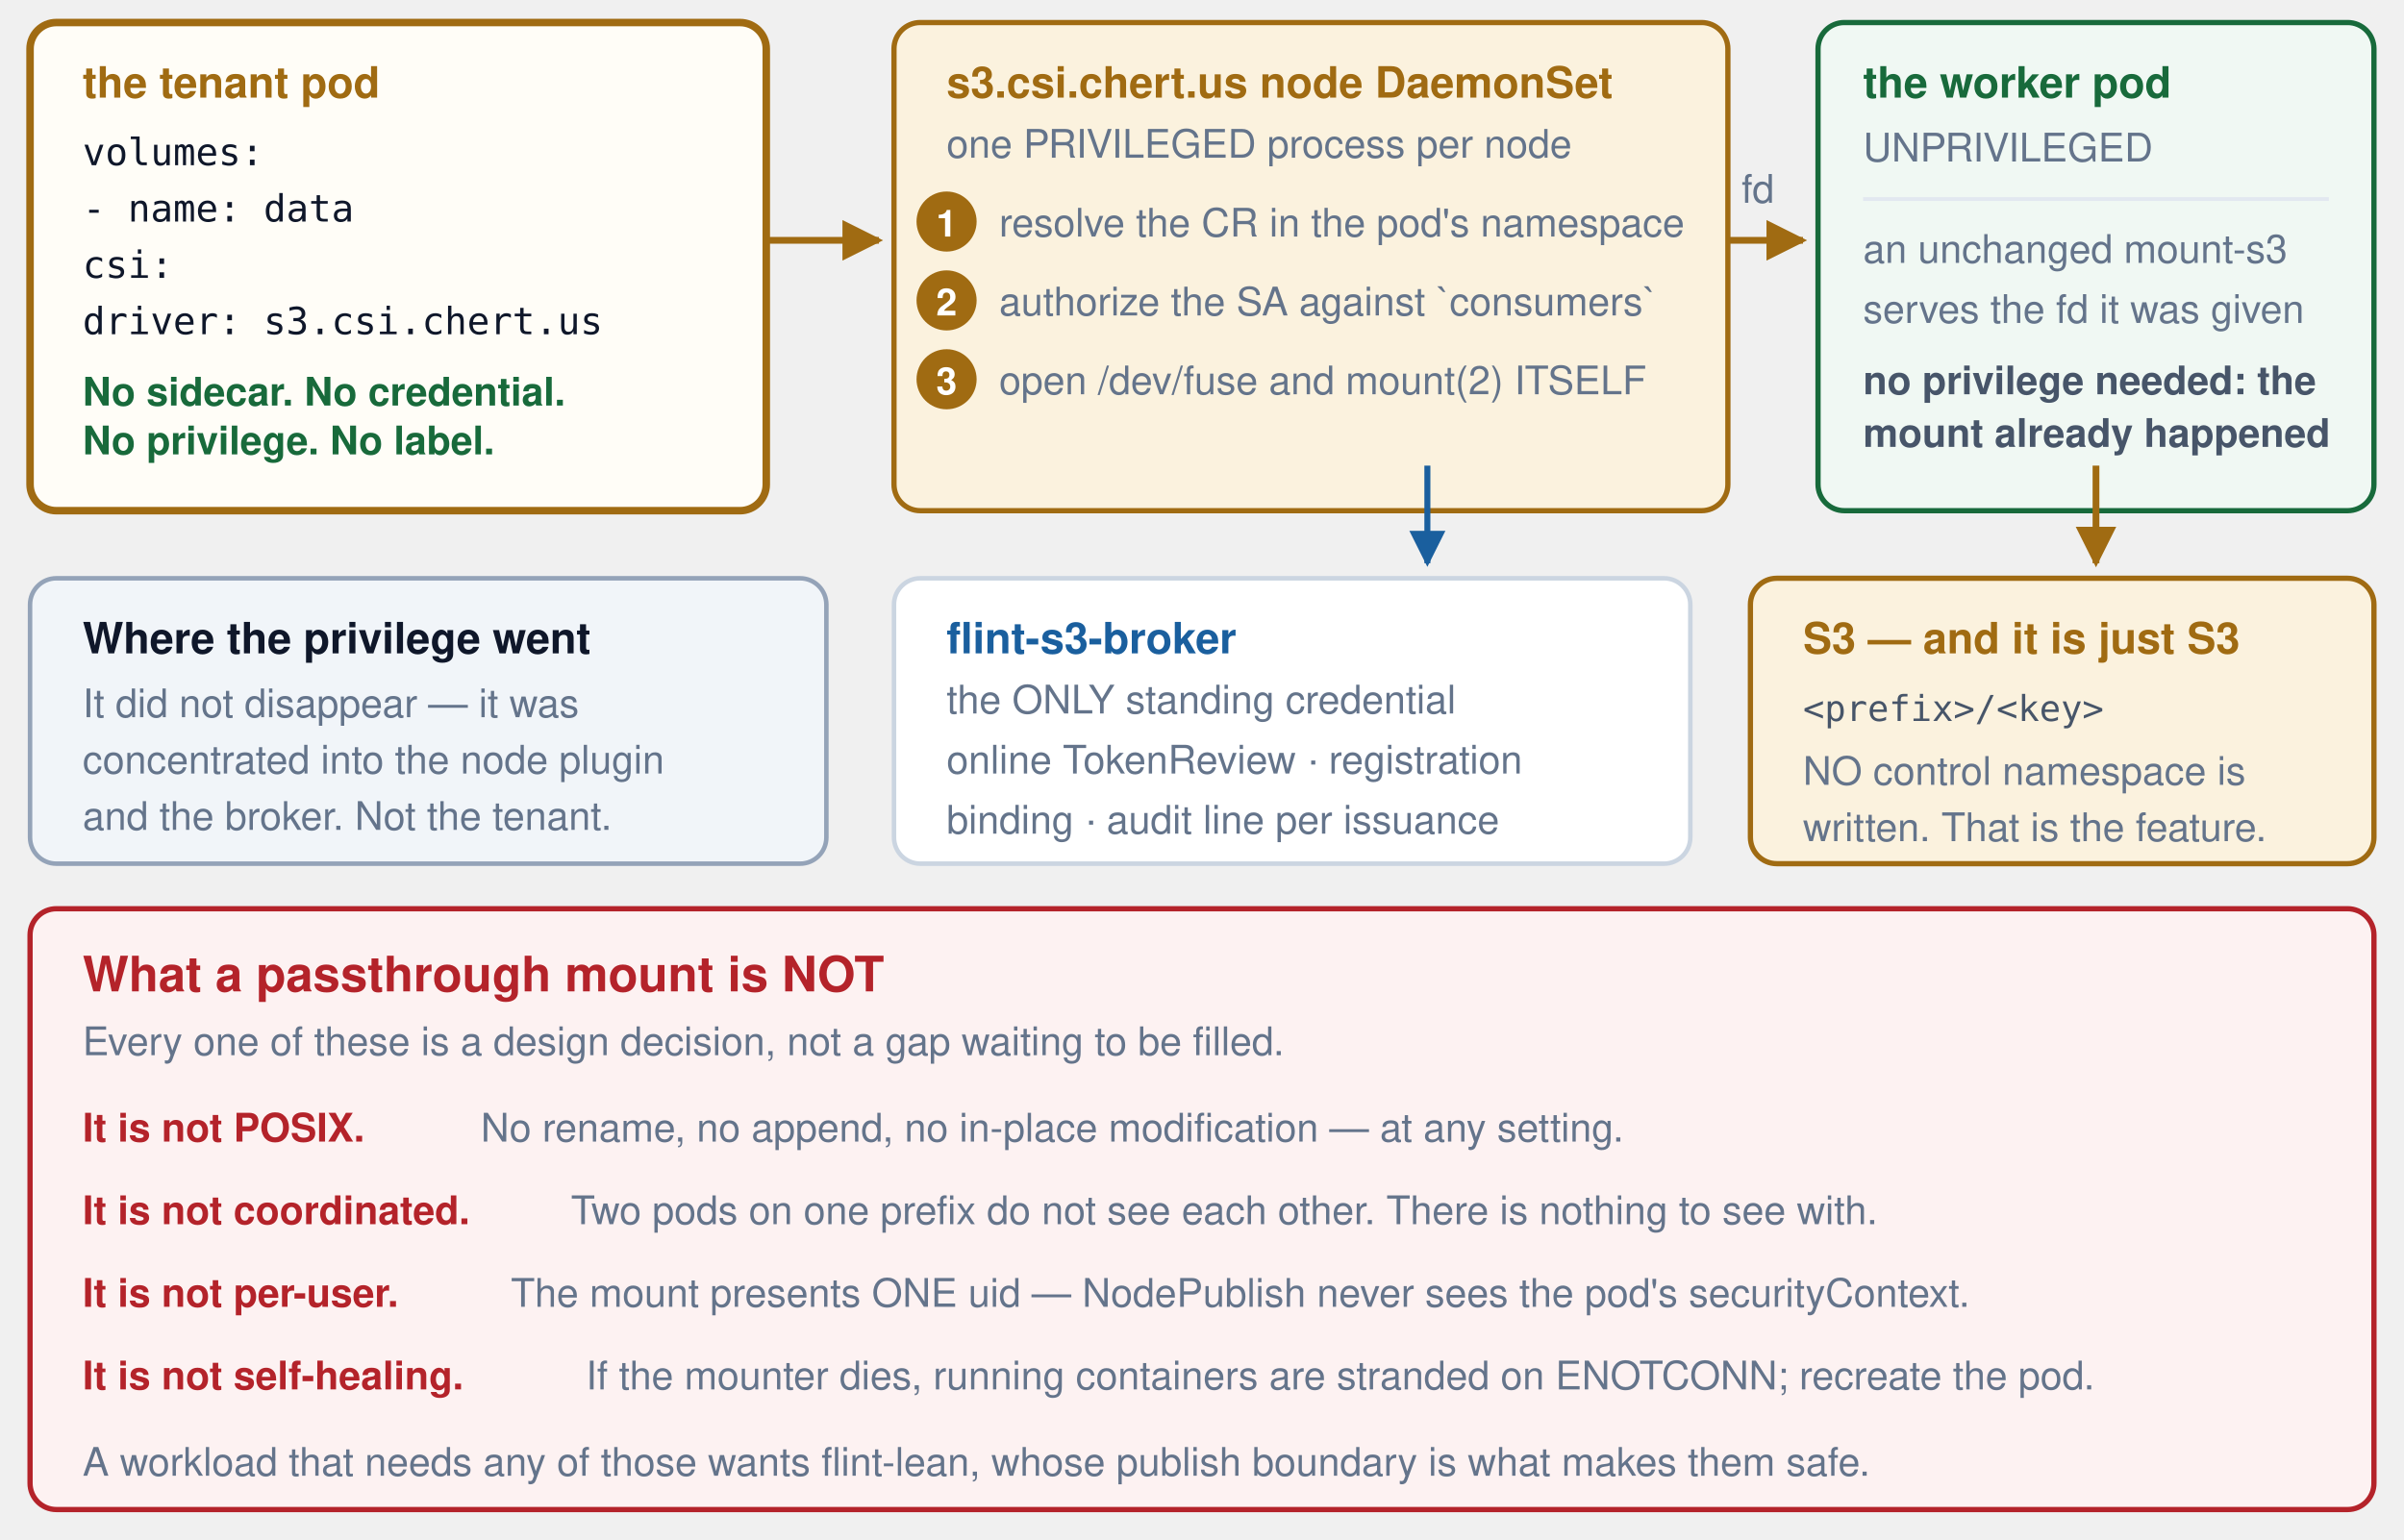
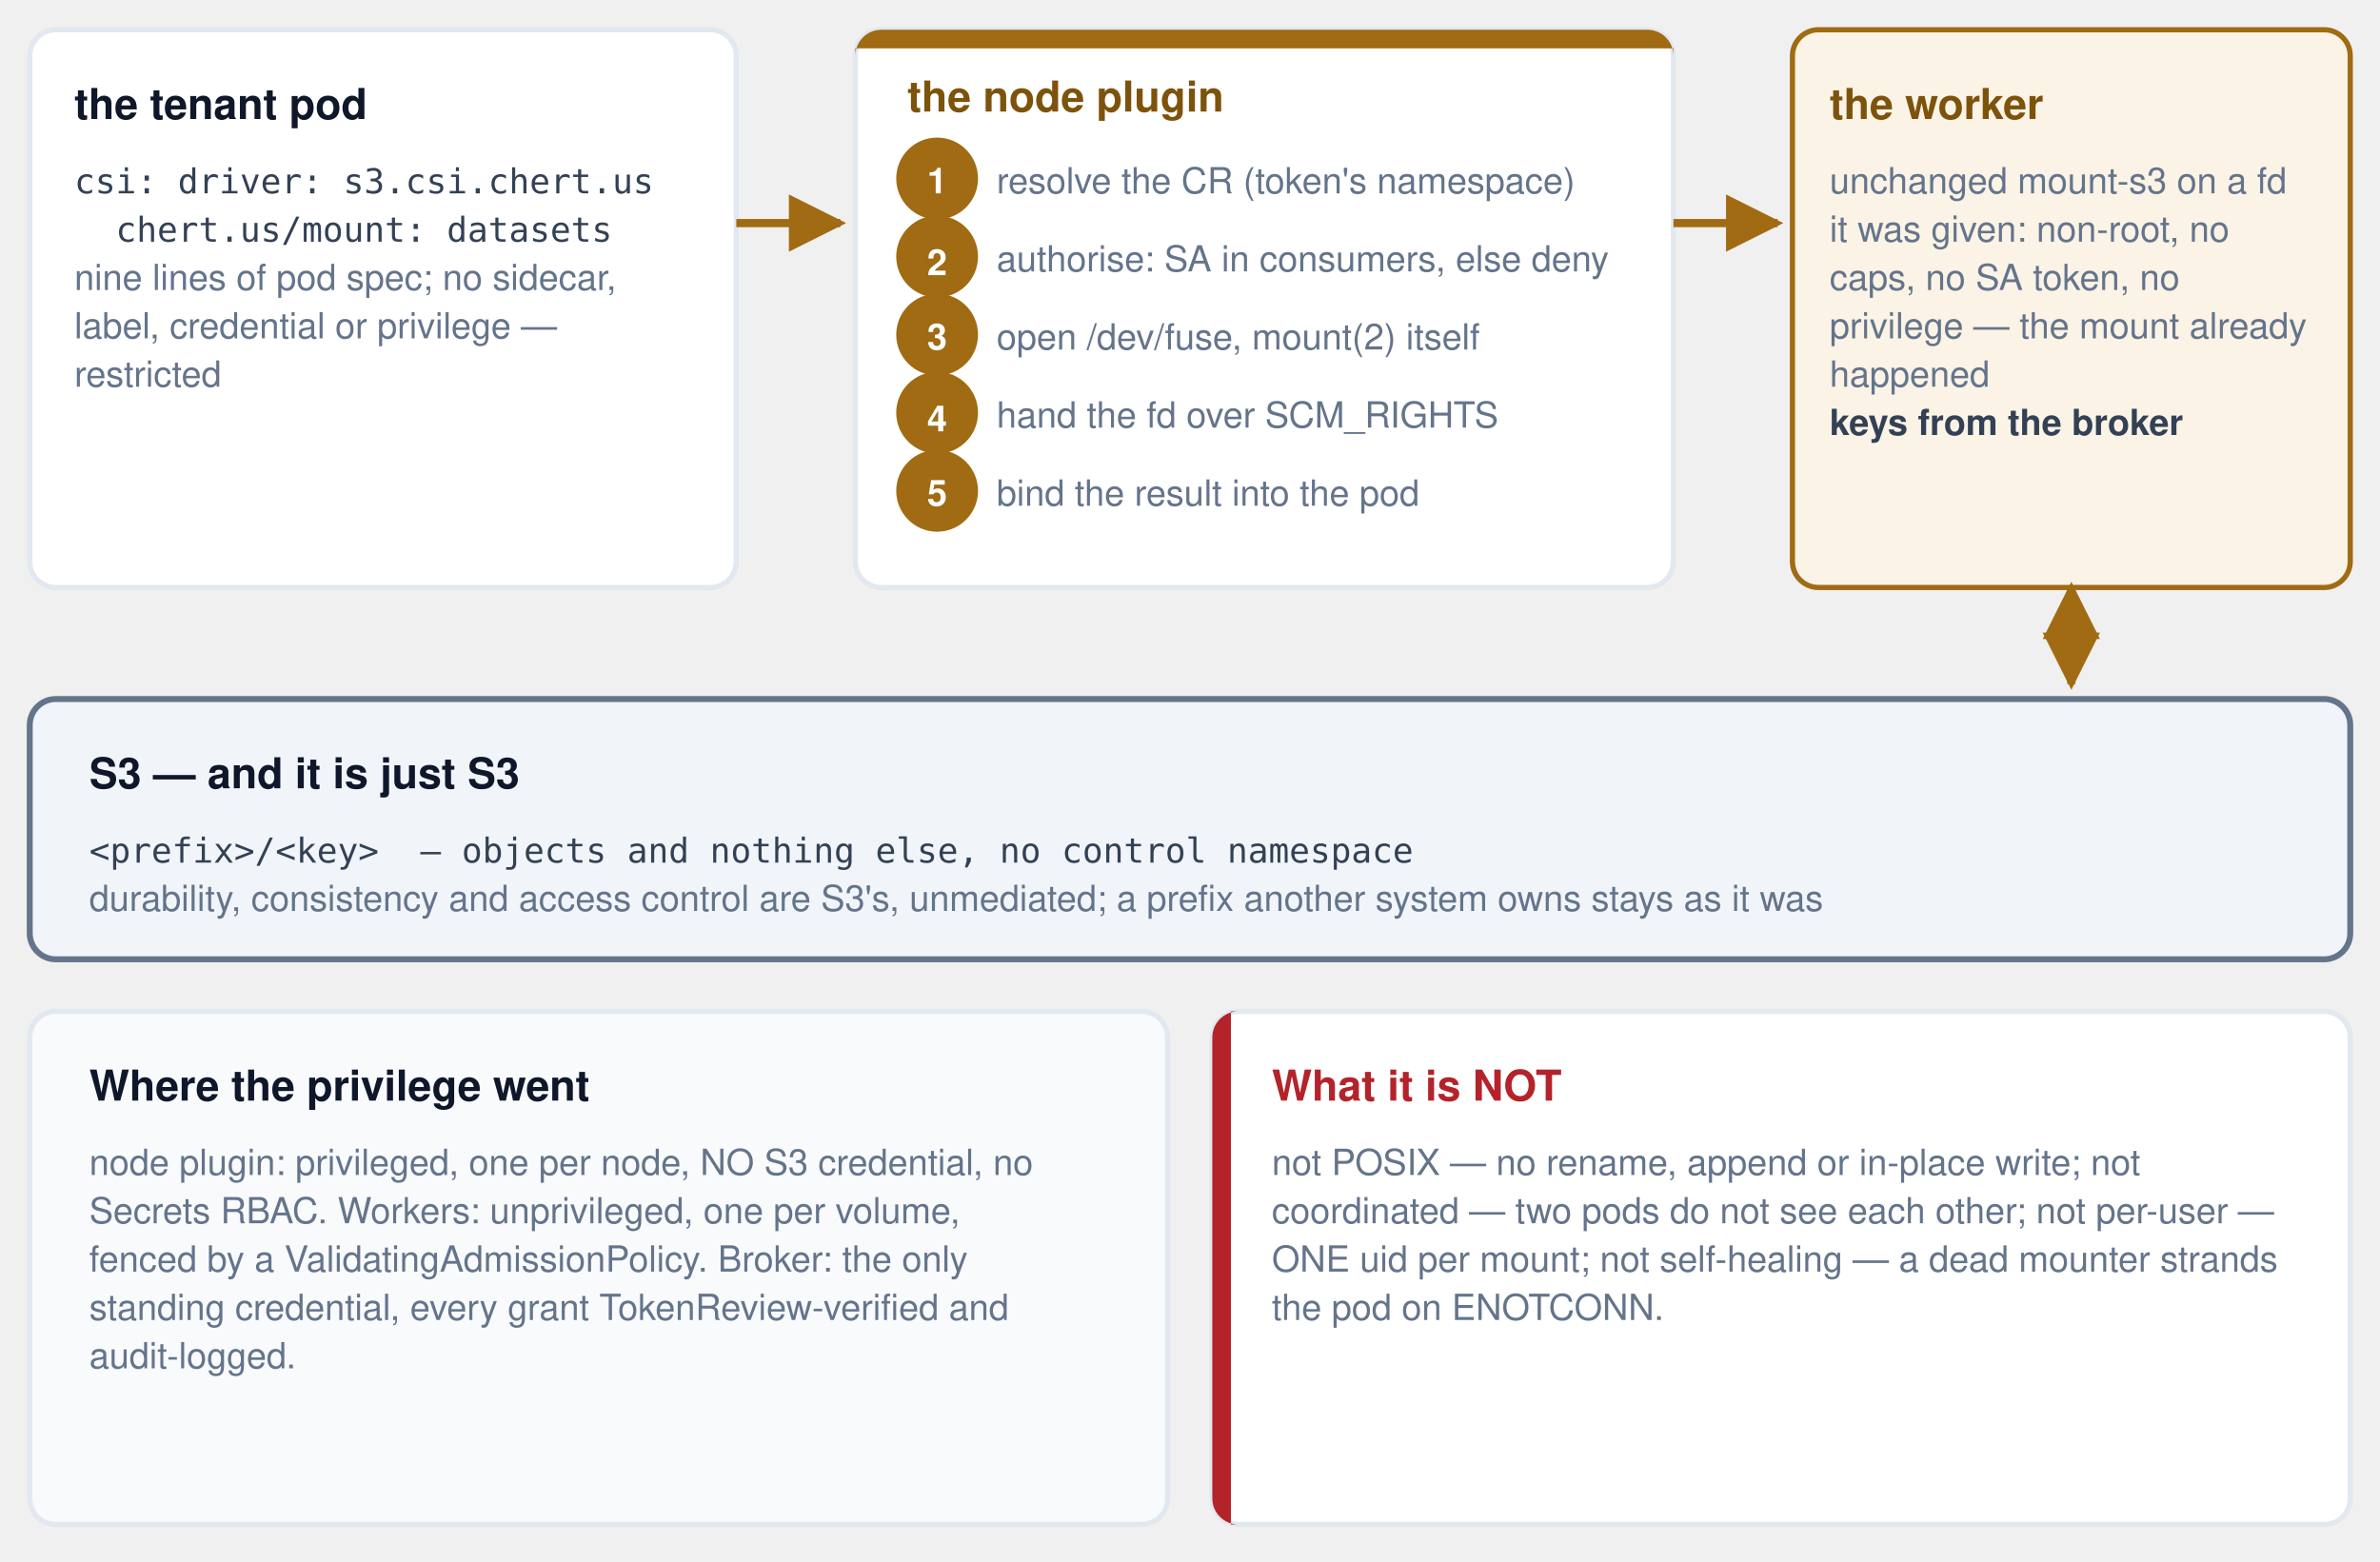
- <svg xmlns="http://www.w3.org/2000/svg" viewBox="0 0 640 410" role="img" aria-label="flint-passthrough: a tenant pod declares a CSI inline volume; the privileged node plugin resolves the CR, authorizes the pod's ServiceAccount, calls mount(2) itself and hands the FUSE descriptor to an unprivileged worker running mount-s3 against the S3 prefix. Privilege lands in three places, none of them the tenant namespace.">
+ <svg xmlns="http://www.w3.org/2000/svg" viewBox="0 0 640 420" role="img" aria-label="flint-passthrough: the privileged node plugin resolves the CR, authorises the pod's ServiceAccount, calls mount(2) itself and hands the FUSE descriptor to an unprivileged worker running mount-s3.">
  <style>
  text{font-family:"Helvetica Neue",Helvetica,Arial,sans-serif;fill:#0f172a}
-   .tt{font-size:13px;font-weight:600}
-   .th{font-size:11.5px;font-weight:600}
-   .tx{font-size:10.5px;fill:#64748b}
-   .tsb{font-size:10.5px;font-weight:600;fill:#475569}
-   .mns{font-family:Menlo,"SF Mono",Consolas,monospace;font-size:9.5px;fill:#475569}
-   .mn{font-family:Menlo,"SF Mono",Consolas,monospace;font-size:10px}
-   .ctr{text-anchor:middle}
-   .c-ochre{fill:#a06b12}.c-red{fill:#b4232a}.c-green{fill:#186a3b}.c-blue{fill:#1a5f9e}
-   .bx{fill:#fff;stroke:#cbd5e1;stroke-width:1.2}
-   .bx-ochre{fill:#fbf2de;stroke:#a06b12;stroke-width:1.4}
-   .bx-pod{fill:#fffdf7;stroke:#a06b12;stroke-width:2}
-   .bx-warn{fill:#fdf2f2;stroke:#b4232a;stroke-width:1.4}
-   .bx-ok{fill:#f0f8f3;stroke:#186a3b;stroke-width:1.4}
-   .bx-slate{fill:#f1f5f9;stroke:#94a3b8;stroke-width:1.2}
-   .ln-ochre{stroke:#a06b12;stroke-width:1.8;fill:none}
-   .ln-blue{stroke:#1a5f9e;stroke-width:1.6;fill:none}
+   .t1{font-size:14.96px;font-weight:600}
+   .t2{font-size:11.44px;font-weight:600}
+   .t3{font-size:10.56px}
+   .t3b{font-size:10.56px;font-weight:600;fill:#334155}
+   .t4{font-size:9.68px;fill:#64748b}
+   .t4b{font-size:9.68px;font-weight:600;fill:#334155}
+   .mono{font-family:Menlo,"SF Mono",Consolas,monospace;font-size:9.24px;fill:#334155}
+   .mute{fill:#64748b}
+   .cap{font-size:8.36px;font-weight:600;letter-spacing:.1em;fill:#64748b}
+   .num{font-size:9.68px;font-weight:600;fill:#ffffff}
+   .on{font-size:11.44px;font-weight:600;fill:#ffffff}
+   .onsub{font-size:9.68px;fill:#ffffff;opacity:.85}
+   .c-red{fill:#b4232a}
+   .c-lite{fill:#184f95} .c-lean{fill:#0f7a55} .c-pass{fill:#7d530c} .c-forge{fill:#8c2449}
+   .f-lite{fill:#184f95} .f-lean{fill:#1baf7a} .f-pass{fill:#a06b12} .f-forge{fill:#b03060}
+   .f-red{fill:#b4232a} .f-ink{fill:#334155}
+   .b-lite{fill:#eef3fa;stroke:#184f95;stroke-width:1.4} .b-lean{fill:#ecf8f2;stroke:#1baf7a;stroke-width:1.4} .b-pass{fill:#faf3e6;stroke:#a06b12;stroke-width:1.4} .b-forge{fill:#faedf2;stroke:#b03060;stroke-width:1.4}
+   .hd-lite{fill:#184f95} .hd-lean{fill:#0f7a55} .hd-pass{fill:#7d530c} .hd-forge{fill:#8c2449}
+   .hd-lbl{fill:#334155}
+   .l-lite{stroke:#184f95;stroke-width:2.2;fill:none} .l-lean{stroke:#1baf7a;stroke-width:2.2;fill:none} .l-pass{stroke:#a06b12;stroke-width:2.2;fill:none} .l-forge{stroke:#b03060;stroke-width:2.2;fill:none}
+   .l-ctl{stroke:#94a3b8;stroke-width:1.6;fill:none}
+   .l-ink{stroke:#334155;stroke-width:2.2;fill:none}
+   .l-red{stroke:#b4232a;stroke-width:2.2;fill:none}
+   .bx{fill:#ffffff;stroke:#e2e8f0;stroke-width:1.4}
+   .panel{fill:#f8fafc;stroke:#e2e8f0;stroke-width:1.4}
+   .s3{fill:#f1f5f9;stroke:#64748b;stroke-width:1.6}
+   .grp{fill:none;stroke:#94a3b8;stroke-width:1.3;stroke-dasharray:7 5}
  .hair{stroke:#e2e8f0;stroke-width:1}
-   .num{fill:#a06b12}
-   .numt{font-size:10px;font-weight:600;fill:#ffffff}
+   .lbl{fill:#f8fafc} .rowb{fill:#fbfcfd}
+   .frame{fill:none;stroke:#e2e8f0;stroke-width:1.2}
+   .halo{fill:#ffffff}
+   .chip{fill:#f8fafc;stroke:#e2e8f0;stroke-width:1}
+   .chip-red{fill:#b4232a}
+   .chip-lite{fill:#184f95} .chip-lean{fill:#0f7a55} .chip-pass{fill:#7d530c} .chip-forge{fill:#8c2449}
+   .chip .cap{fill:#334155}
+   /* On a filled shape. Last on purpose: a class beats a presentation
+      attribute, so this must win over .t4/.cap/.mono. */
+   .on,.num,.onsub{fill:#ffffff}
+   .cap.on{fill:#ffffff}
</style>
  <defs>
-     <marker id="p5-o" viewBox="0 0 10 10" refX="9" refY="5" markerWidth="6" markerHeight="6" orient="auto-start-reverse">
+     <marker id="a-lite" viewBox="0 0 10 10" refX="9" refY="5" markerWidth="7" markerHeight="7" orient="auto-start-reverse">
+       <path d="M0,0 L10,5 L0,10 z" fill="#184f95" />
+     </marker>
+     <marker id="a-lean" viewBox="0 0 10 10" refX="9" refY="5" markerWidth="7" markerHeight="7" orient="auto-start-reverse">
+       <path d="M0,0 L10,5 L0,10 z" fill="#1baf7a" />
+     </marker>
+     <marker id="a-pass" viewBox="0 0 10 10" refX="9" refY="5" markerWidth="7" markerHeight="7" orient="auto-start-reverse">
      <path d="M0,0 L10,5 L0,10 z" fill="#a06b12" />
    </marker>
-     <marker id="p5-b" viewBox="0 0 10 10" refX="9" refY="5" markerWidth="6" markerHeight="6" orient="auto-start-reverse">
-       <path d="M0,0 L10,5 L0,10 z" fill="#1a5f9e" />
+     <marker id="a-forge" viewBox="0 0 10 10" refX="9" refY="5" markerWidth="7" markerHeight="7" orient="auto-start-reverse">
+       <path d="M0,0 L10,5 L0,10 z" fill="#b03060" />
+     </marker>
+     <marker id="a-ctl" viewBox="0 0 10 10" refX="9" refY="5" markerWidth="7" markerHeight="7" orient="auto-start-reverse">
+       <path d="M0,0 L10,5 L0,10 z" fill="#94a3b8" />
+     </marker>
+     <marker id="a-ink" viewBox="0 0 10 10" refX="9" refY="5" markerWidth="7" markerHeight="7" orient="auto-start-reverse">
+       <path d="M0,0 L10,5 L0,10 z" fill="#334155" />
+     </marker>
+     <marker id="a-red" viewBox="0 0 10 10" refX="9" refY="5" markerWidth="7" markerHeight="7" orient="auto-start-reverse">
+       <path d="M0,0 L10,5 L0,10 z" fill="#b4232a" />
    </marker>
  </defs>
-   <rect x="8" y="6" width="196" height="130" rx="7" class="bx-pod" />
-   <text class="th c-ochre" x="22" y="26">the tenant pod</text>
-   <text class="mn" x="22" y="44">volumes:</text>
-   <text class="mn" x="22" y="59">- name: data</text>
-   <text class="mn" x="22" y="74">  csi:</text>
-   <text class="mn" x="22" y="89">    driver: s3.csi.chert.us</text>
-   <text class="tsb c-green" x="22" y="108">No sidecar. No credential.</text>
-   <text class="tsb c-green" x="22" y="121">No privilege. No label.</text>
-   <line class="ln-ochre" x1="204" y1="64" x2="234" y2="64" marker-end="url(#p5-o)" />
-   <rect x="238" y="6" width="222" height="130" rx="7" class="bx-ochre" />
-   <text class="th c-ochre" x="252" y="26">s3.csi.chert.us node DaemonSet</text>
-   <text class="tx" x="252" y="42">one PRIVILEGED process per node</text>
-   <circle cx="252" cy="59" r="8" class="num" />
-   <text class="numt ctr" x="252" y="63">1</text>
-   <text class="tx" x="266" y="63">resolve the CR in the pod's namespace</text>
-   <circle cx="252" cy="80" r="8" class="num" />
-   <text class="numt ctr" x="252" y="84">2</text>
-   <text class="tx" x="266" y="84">authorize the SA against `consumers`</text>
-   <circle cx="252" cy="101" r="8" class="num" />
-   <text class="numt ctr" x="252" y="105">3</text>
-   <text class="tx" x="266" y="105">open /dev/fuse and mount(2) ITSELF</text>
-   <line class="ln-ochre" x1="460" y1="64" x2="480" y2="64" marker-end="url(#p5-o)" />
-   <text class="tx ctr" x="468" y="54">fd</text>
-   <rect x="484" y="6" width="148" height="130" rx="7" class="bx-ok" />
-   <text class="th c-green" x="496" y="26">the worker pod</text>
-   <text class="tx" x="496" y="43">UNPRIVILEGED</text>
-   <line class="hair" x1="496" y1="53" x2="620" y2="53" />
-   <text class="tx" x="496" y="70">an unchanged mount-s3</text>
-   <text class="tx" x="496" y="86">serves the fd it was given</text>
-   <text class="tsb" x="496" y="105">no privilege needed: the</text>
-   <text class="tsb" x="496" y="119">mount already happened</text>
-   <line class="ln-blue" x1="380" y1="124" x2="380" y2="150" marker-end="url(#p5-b)" />
-   <rect x="238" y="154" width="212" height="76" rx="7" class="bx" />
-   <text class="th c-blue" x="252" y="174">flint-s3-broker</text>
-   <text class="tx" x="252" y="190">the ONLY standing credential</text>
-   <text class="tx" x="252" y="206">online TokenReview · registration</text>
-   <text class="tx" x="252" y="222">binding · audit line per issuance</text>
-   <line class="ln-ochre" x1="558" y1="124" x2="558" y2="150" marker-end="url(#p5-o)" />
-   <rect x="466" y="154" width="166" height="76" rx="7" class="bx-ochre" />
-   <text class="th c-ochre" x="480" y="174">S3 — and it is just S3</text>
-   <text class="mns" x="480" y="192">&lt;prefix&gt;/&lt;key&gt;</text>
-   <text class="tx" x="480" y="209">NO control namespace is</text>
-   <text class="tx" x="480" y="224">written. That is the feature.</text>
-   <rect x="8" y="154" width="212" height="76" rx="7" class="bx-slate" />
-   <text class="th" x="22" y="174">Where the privilege went</text>
-   <text class="tx" x="22" y="191">It did not disappear — it was</text>
-   <text class="tx" x="22" y="206">concentrated into the node plugin</text>
-   <text class="tx" x="22" y="221">and the broker. Not the tenant.</text>
-   <rect x="8" y="242" width="624" height="160" rx="7" class="bx-warn" />
-   <text class="tt c-red" x="22" y="264">What a passthrough mount is NOT</text>
-   <text class="tx" x="22" y="281">Every one of these is a design decision, not a gap waiting to be filled.</text>
-   <text class="tsb c-red" x="22" y="304">It is not POSIX.</text>
-   <text class="tx" x="128" y="304">No rename, no append, no in-place modification — at any setting.</text>
-   <text class="tsb c-red" x="22" y="326">It is not coordinated.</text>
-   <text class="tx" x="152" y="326">Two pods on one prefix do not see each other. There is nothing to see with.</text>
-   <text class="tsb c-red" x="22" y="348">It is not per-user.</text>
-   <text class="tx" x="136" y="348">The mount presents ONE uid — NodePublish never sees the pod's securityContext.</text>
-   <text class="tsb c-red" x="22" y="370">It is not self-healing.</text>
-   <text class="tx" x="156" y="370">If the mounter dies, running containers are stranded on ENOTCONN; recreate the pod.</text>
-   <text class="tx" x="22" y="393">A workload that needs any of those wants flint-lean, whose publish boundary is what makes them safe.</text>
+   <rect x="8" y="8" width="190" height="150" rx="7" class="bx" />
+   <text class="t2" x="20" y="32">the tenant pod</text>
+   <text class="mono" x="20" y="52" xml:space="preserve">csi: driver: s3.csi.chert.us</text>
+   <text class="mono" x="20" y="65" xml:space="preserve">  chert.us/mount: datasets</text>
+   <text class="t4" x="20" y="78">nine lines of pod spec; no sidecar,</text>
+   <text class="t4" x="20" y="91">label, credential or privilege —</text>
+   <text class="t4" x="20" y="104">restricted</text>
+   <line class="l-pass" x1="198" y1="60" x2="226" y2="60" marker-end="url(#a-pass)" />
+   <rect x="230" y="8" width="220" height="150" rx="7" class="bx" />
+   <path class="f-pass" d="M237,8 H443 A7,7 0 0 1 450,15 V13 H230 V15 A7,7 0 0 1 237,8 Z" />
+   <text class="t2 c-pass" x="244" y="30">the node plugin</text>
+   <circle cx="252" cy="48" r="11" class="f-pass" />
+   <text class="num" x="252" y="52" style="text-anchor:middle">1</text>
+   <text class="t4" x="268" y="52">resolve the CR (token's namespace)</text>
+   <circle cx="252" cy="69" r="11" class="f-pass" />
+   <text class="num" x="252" y="74" style="text-anchor:middle">2</text>
+   <text class="t4" x="268" y="73">authorise: SA in consumers, else deny</text>
+   <circle cx="252" cy="90" r="11" class="f-pass" />
+   <text class="num" x="252" y="94" style="text-anchor:middle">3</text>
+   <text class="t4" x="268" y="94">open /dev/fuse, mount(2) itself</text>
+   <circle cx="252" cy="111" r="11" class="f-pass" />
+   <text class="num" x="252" y="116" style="text-anchor:middle">4</text>
+   <text class="t4" x="268" y="115">hand the fd over SCM_RIGHTS</text>
+   <circle cx="252" cy="132" r="11" class="f-pass" />
+   <text class="num" x="252" y="136" style="text-anchor:middle">5</text>
+   <text class="t4" x="268" y="136">bind the result into the pod</text>
+   <line class="l-pass" x1="450" y1="60" x2="478" y2="60" marker-end="url(#a-pass)" />
+   <rect x="482" y="8" width="150" height="150" rx="7" class="b-pass" />
+   <text class="t2 c-pass" x="492" y="32">the worker</text>
+   <text class="t4" x="492" y="52">unchanged mount-s3 on a fd</text>
+   <text class="t4" x="492" y="65">it was given: non-root, no</text>
+   <text class="t4" x="492" y="78">caps, no SA token, no</text>
+   <text class="t4" x="492" y="91">privilege — the mount already</text>
+   <text class="t4" x="492" y="104">happened</text>
+   <text class="t4b" x="492" y="117">keys from the broker</text>
+   <line class="l-pass" x1="557" y1="158" x2="557" y2="184" marker-start="url(#a-pass)" marker-end="url(#a-pass)" />
+   <rect x="8" y="188" width="624" height="70" rx="7" class="s3" />
+   <text class="t2" x="24" y="212">S3 — and it is just S3</text>
+   <text class="mono" x="24" y="232" xml:space="preserve">&lt;prefix&gt;/&lt;key&gt;  — objects and nothing else, no control namespace</text>
+   <text class="t4" x="24" y="245">durability, consistency and access control are S3's, unmediated; a prefix another system owns stays as it was</text>
+   <rect x="8" y="272" width="306" height="138" rx="7" class="panel" />
+   <text class="t2" x="24" y="296">Where the privilege went</text>
+   <text class="t4" x="24" y="316">node plugin: privileged, one per node, NO S3 credential, no</text>
+   <text class="t4" x="24" y="329">Secrets RBAC. Workers: unprivileged, one per volume,</text>
+   <text class="t4" x="24" y="342">fenced by a ValidatingAdmissionPolicy. Broker: the only</text>
+   <text class="t4" x="24" y="355">standing credential, every grant TokenReview-verified and</text>
+   <text class="t4" x="24" y="368">audit-logged.</text>
+   <rect x="326" y="272" width="306" height="138" rx="7" class="bx" />
+   <path class="f-red" d="M326,279 A7,7 0 0 1 333,272 H331 V410 H333 A7,7 0 0 1 326,403 Z" />
+   <text class="t2 c-red" x="342" y="296">What it is NOT</text>
+   <text class="t4" x="342" y="316">not POSIX — no rename, append or in-place write; not</text>
+   <text class="t4" x="342" y="329">coordinated — two pods do not see each other; not per-user —</text>
+   <text class="t4" x="342" y="342">ONE uid per mount; not self-healing — a dead mounter strands</text>
+   <text class="t4" x="342" y="355">the pod on ENOTCONN.</text>
</svg>
